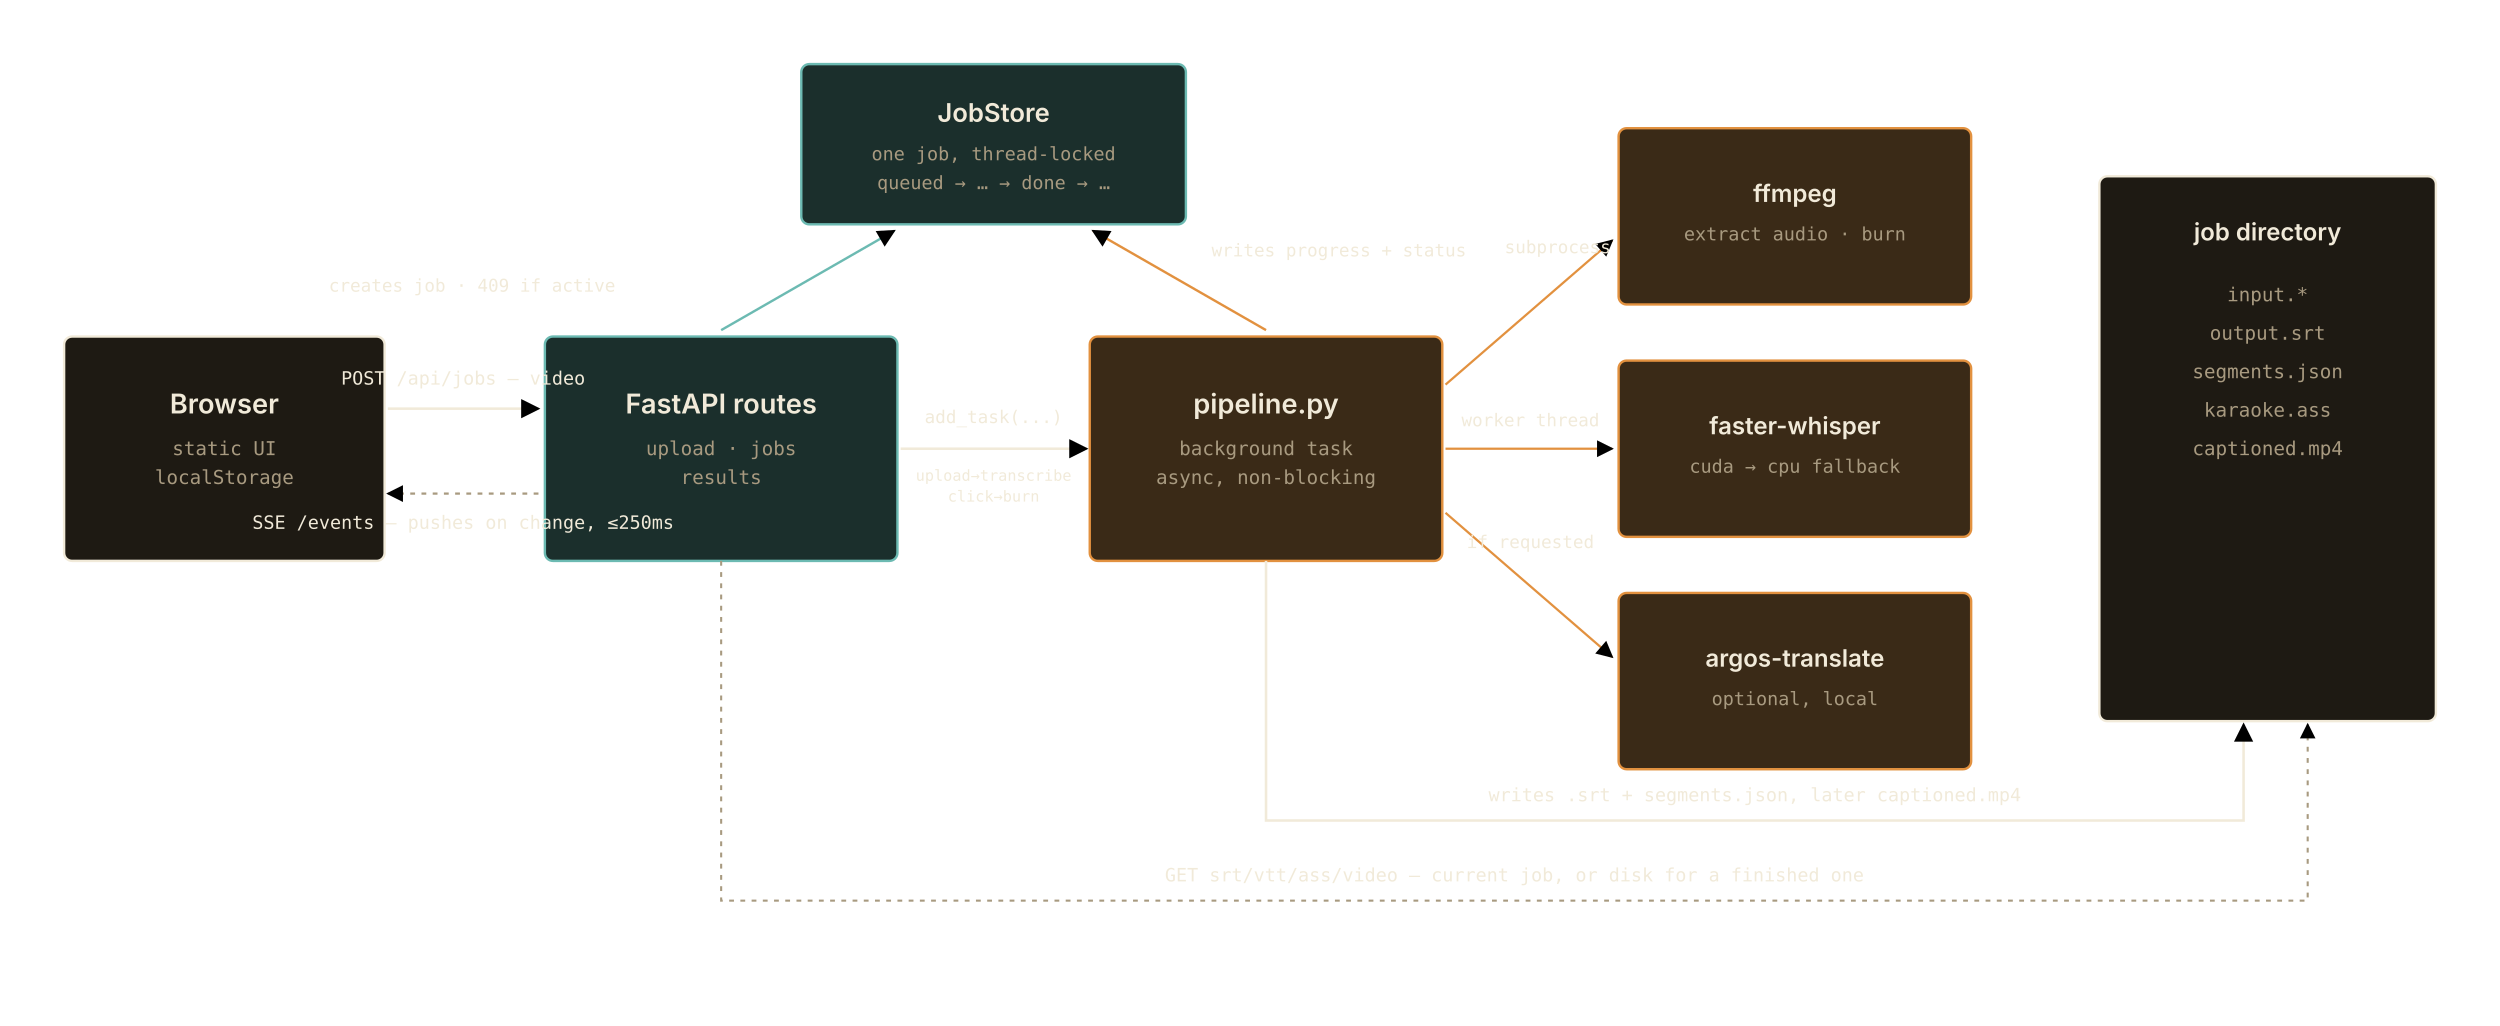
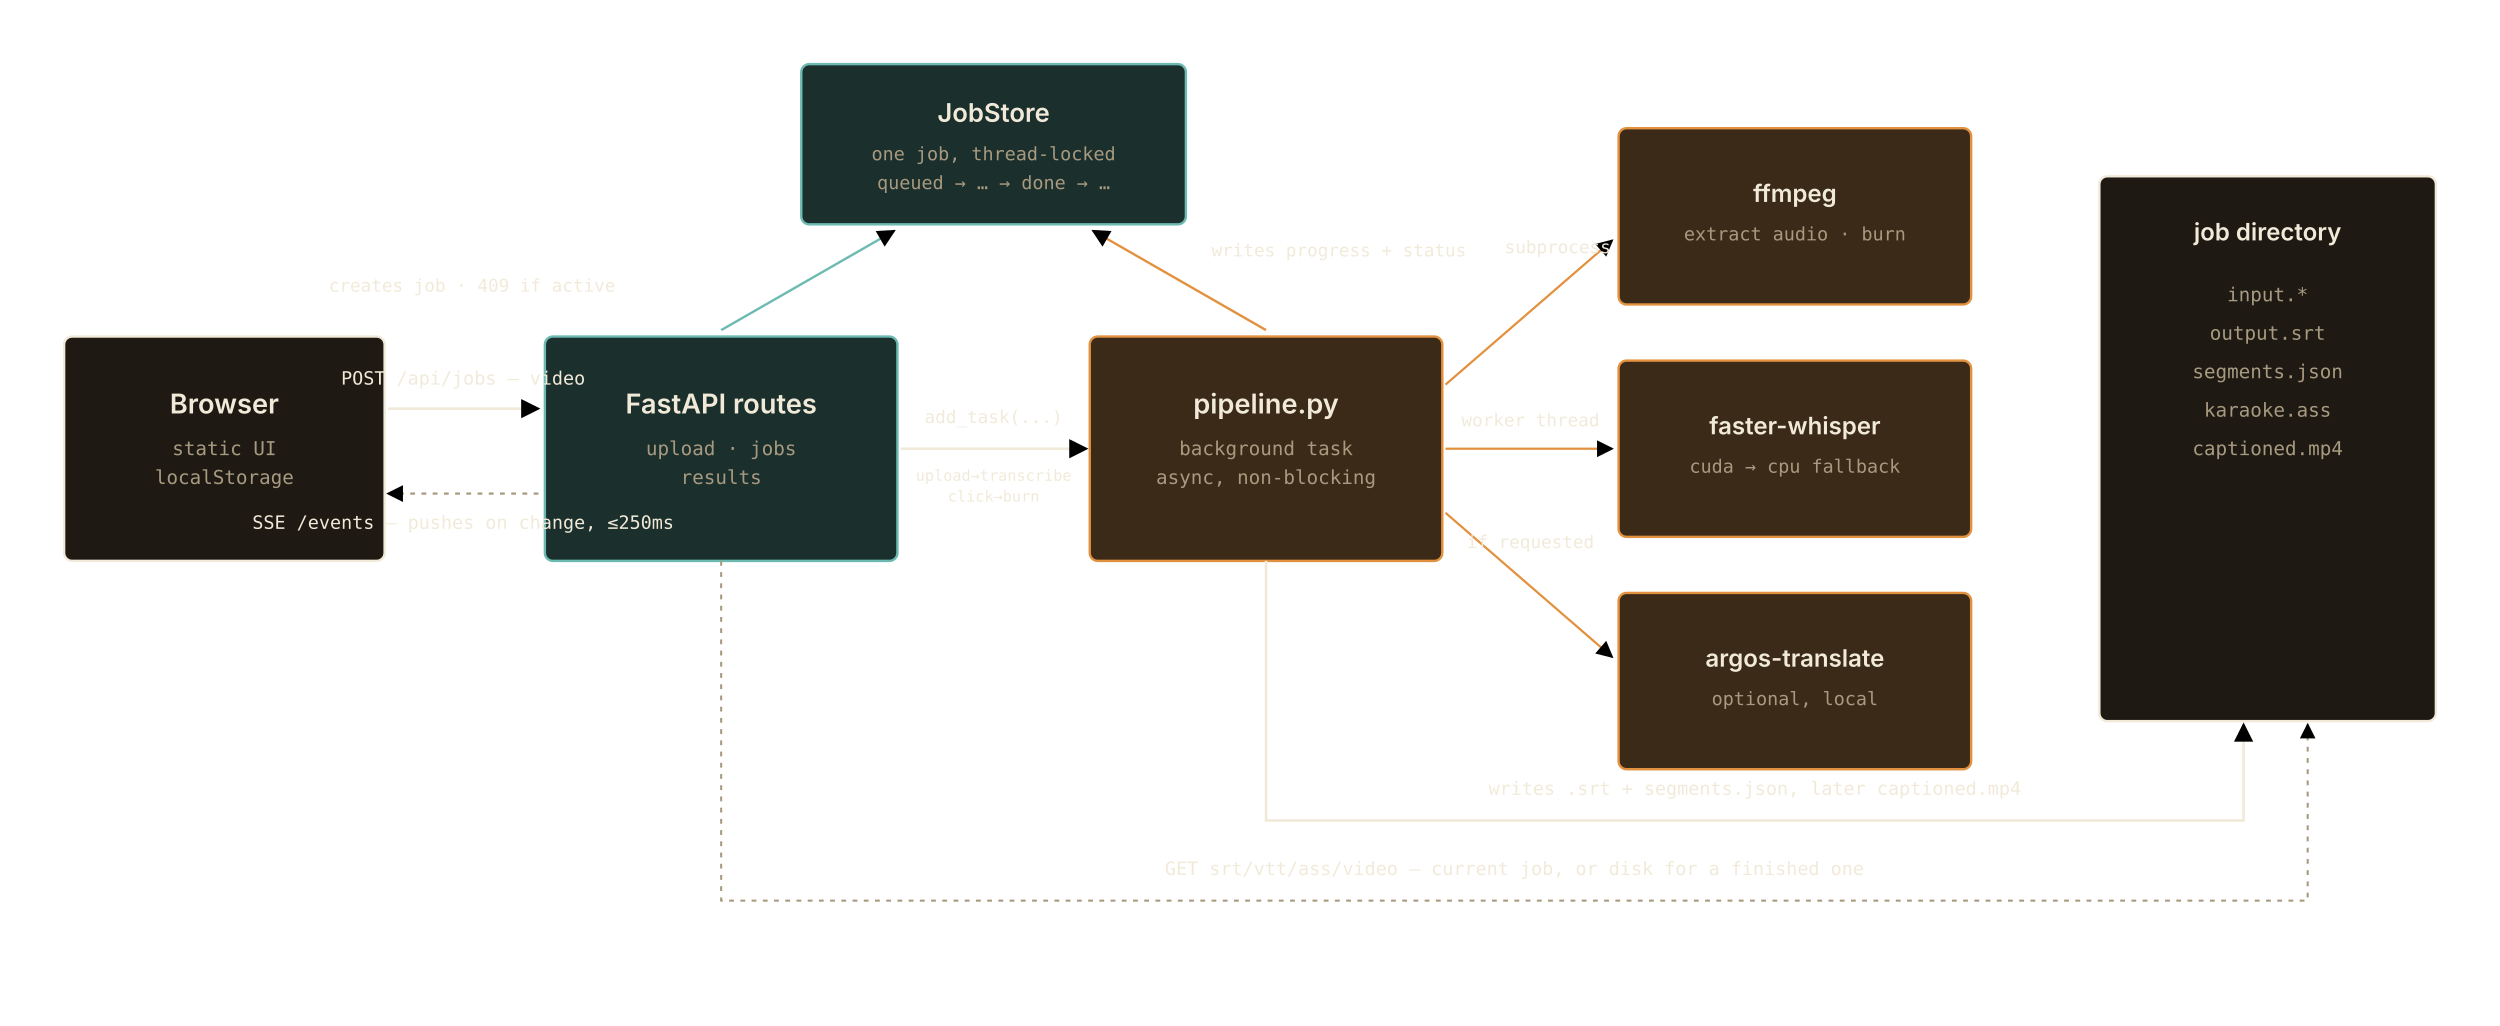
<svg xmlns="http://www.w3.org/2000/svg" viewBox="0 0 1560 640" role="img" aria-label="Diagram: the browser uploads a video to FastAPI, which hands it to a background pipeline that calls ffmpeg, faster-whisper and argos-translate in turn, writing results to a job directory on disk, while the browser watches progress over a separate SSE stream relayed from JobStore.">
  <style>
    text { font-family: "IBM Plex Sans", -apple-system, "Segoe UI", sans-serif; fill: #f1ead9; }
    .mono { font-family: "IBM Plex Mono", "SFMono-Regular", Consolas, monospace; }
    .title { font-weight: 600; }
    .label { fill: #a89a80; }
  </style>
  <defs>
    <marker id="cf-arrow" viewBox="0 0 10 10" refX="9" refY="5" markerWidth="7.5" markerHeight="7.5" orient="auto-start-reverse">
      <path d="M0,0 L10,5 L0,10 z" fill="currentColor" />
    </marker>
  </defs>
  <g>
    <rect x="40" y="210" width="200" height="140" rx="5" fill="#1e1a13" stroke="#f1ead9" stroke-width="1.5" />
    <text x="140" y="258" text-anchor="middle" class="title" font-size="17">Browser</text>
    <text x="140" y="284" text-anchor="middle" class="label mono" font-size="12">static UI</text>
    <text x="140" y="302" text-anchor="middle" class="label mono" font-size="12">localStorage</text>
  </g>
  <g>
    <rect x="340" y="210" width="220" height="140" rx="5" fill="#1b2f2c" stroke="#6cbab2" stroke-width="1.5" />
    <text x="450" y="258" text-anchor="middle" class="title" font-size="17">FastAPI routes</text>
    <text x="450" y="284" text-anchor="middle" class="label mono" font-size="12">upload · jobs</text>
    <text x="450" y="302" text-anchor="middle" class="label mono" font-size="12">results</text>
  </g>
  <g>
    <rect x="500" y="40" width="240" height="100" rx="5" fill="#1b2f2c" stroke="#6cbab2" stroke-width="1.5" />
    <text x="620" y="76" text-anchor="middle" class="title" font-size="16">JobStore</text>
    <text x="620" y="100" text-anchor="middle" class="label mono" font-size="11.5">one job, thread-locked</text>
    <text x="620" y="118" text-anchor="middle" class="label mono" font-size="11.5">queued → … → done → …</text>
  </g>
  <g>
    <rect x="680" y="210" width="220" height="140" rx="5" fill="#3a2a17" stroke="#e2913f" stroke-width="1.5" />
    <text x="790" y="258" text-anchor="middle" class="title" font-size="17">pipeline.py</text>
    <text x="790" y="284" text-anchor="middle" class="label mono" font-size="12">background task</text>
    <text x="790" y="302" text-anchor="middle" class="label mono" font-size="12">async, non-blocking</text>
  </g>
  <g>
    <rect x="1010" y="80" width="220" height="110" rx="5" fill="#3a2a17" stroke="#e2913f" stroke-width="1.5" />
    <text x="1120" y="126" text-anchor="middle" class="title" font-size="15">ffmpeg</text>
    <text x="1120" y="150" text-anchor="middle" class="label mono" font-size="11.5">extract audio · burn</text>
  </g>
  <g>
    <rect x="1010" y="225" width="220" height="110" rx="5" fill="#3a2a17" stroke="#e2913f" stroke-width="1.5" />
    <text x="1120" y="271" text-anchor="middle" class="title" font-size="15">faster-whisper</text>
    <text x="1120" y="295" text-anchor="middle" class="label mono" font-size="11.5">cuda → cpu fallback</text>
  </g>
  <g>
    <rect x="1010" y="370" width="220" height="110" rx="5" fill="#3a2a17" stroke="#e2913f" stroke-width="1.5" />
    <text x="1120" y="416" text-anchor="middle" class="title" font-size="15">argos-translate</text>
    <text x="1120" y="440" text-anchor="middle" class="label mono" font-size="11.5">optional, local</text>
  </g>
  <g>
    <rect x="1310" y="110" width="210" height="340" rx="5" fill="#1e1a13" stroke="#f1ead9" stroke-width="1.5" />
    <text x="1415" y="150" text-anchor="middle" class="title" font-size="15">job directory</text>
    <text x="1415" y="188" text-anchor="middle" class="label mono" font-size="12">input.*</text>
    <text x="1415" y="212" text-anchor="middle" class="label mono" font-size="12">output.srt</text>
    <text x="1415" y="236" text-anchor="middle" class="label mono" font-size="12">segments.json</text>
    <text x="1415" y="260" text-anchor="middle" class="label mono" font-size="12">karaoke.ass</text>
    <text x="1415" y="284" text-anchor="middle" class="label mono" font-size="12">captioned.mp4</text>
  </g>
  <g stroke="currentColor" fill="none" color="#f1ead9">
    <line x1="242" y1="255" x2="336" y2="255" stroke-width="1.6" marker-end="url(#cf-arrow)" />
  </g>
  <text x="289" y="240" text-anchor="middle" class="mono" font-size="11.5">POST /api/jobs — video</text>
  <g stroke="currentColor" fill="none" color="#a89a80" stroke-dasharray="3 4">
    <line x1="336" y1="308" x2="242" y2="308" stroke-width="1.4" marker-end="url(#cf-arrow)" />
  </g>
  <text x="289" y="330" text-anchor="middle" class="mono" font-size="11.5" fill="#a89a80">SSE /events — pushes on change, ≤250ms</text>
  <g stroke="currentColor" fill="none" color="#6cbab2">
    <line x1="450" y1="206" x2="558" y2="144" stroke-width="1.5" marker-end="url(#cf-arrow)" />
  </g>
  <text x="384" y="182" text-anchor="end" class="mono" font-size="11" fill="#6cbab2">creates job · 409 if active</text>
  <g stroke="currentColor" fill="none" color="#e2913f">
    <line x1="790" y1="206" x2="682" y2="144" stroke-width="1.5" marker-end="url(#cf-arrow)" />
  </g>
  <text x="756" y="160" text-anchor="start" class="mono" font-size="11" fill="#e2913f">writes progress + status</text>
  <g stroke="currentColor" fill="none" color="#f1ead9">
    <line x1="562" y1="280" x2="678" y2="280" stroke-width="1.6" marker-end="url(#cf-arrow)" />
  </g>
  <text x="620" y="264" text-anchor="middle" class="mono" font-size="11">add_task(...)</text>
  <text x="620" y="300" text-anchor="middle" class="mono" font-size="9.5">upload→transcribe</text>
  <text x="620" y="313" text-anchor="middle" class="mono" font-size="9.5">click→burn</text>
  <g stroke="currentColor" fill="none" color="#e2913f">
    <line x1="902" y1="240" x2="1006" y2="150" stroke-width="1.4" marker-end="url(#cf-arrow)" />
  </g>
  <text x="972" y="158" text-anchor="middle" class="mono" font-size="11" fill="#e2913f">subprocess</text>
  <g stroke="currentColor" fill="none" color="#e2913f">
    <line x1="902" y1="280" x2="1006" y2="280" stroke-width="1.4" marker-end="url(#cf-arrow)" />
  </g>
  <text x="955" y="266" text-anchor="middle" class="mono" font-size="11" fill="#e2913f">worker thread</text>
  <g stroke="currentColor" fill="none" color="#e2913f">
    <line x1="902" y1="320" x2="1006" y2="410" stroke-width="1.4" marker-end="url(#cf-arrow)" />
  </g>
  <text x="955" y="342" text-anchor="middle" class="mono" font-size="11" fill="#e2913f">if requested</text>
  <g stroke="currentColor" fill="none" color="#f1ead9">
    <path d="M 790 350 L 790 512 L 1400 512 L 1400 452" stroke-width="1.6" marker-end="url(#cf-arrow)" />
  </g>
-   <text x="1095" y="500" text-anchor="middle" class="mono" font-size="11.5">writes .srt + segments.json, later captioned.mp4</text>
+   <text x="1095" y="496" text-anchor="middle" class="mono" font-size="11.5">writes .srt + segments.json, later captioned.mp4</text>
  <g stroke="currentColor" fill="none" color="#a89a80" stroke-dasharray="3 4">
    <path d="M 450 350 L 450 562 L 1440 562 L 1440 452" stroke-width="1.3" marker-end="url(#cf-arrow)" />
  </g>
-   <text x="945" y="550" text-anchor="middle" class="mono" font-size="11.5" fill="#a89a80">GET srt/vtt/ass/video — current job, or disk for a finished one</text>
+   <text x="945" y="546" text-anchor="middle" class="mono" font-size="11.5" fill="#a89a80">GET srt/vtt/ass/video — current job, or disk for a finished one</text>
</svg>
